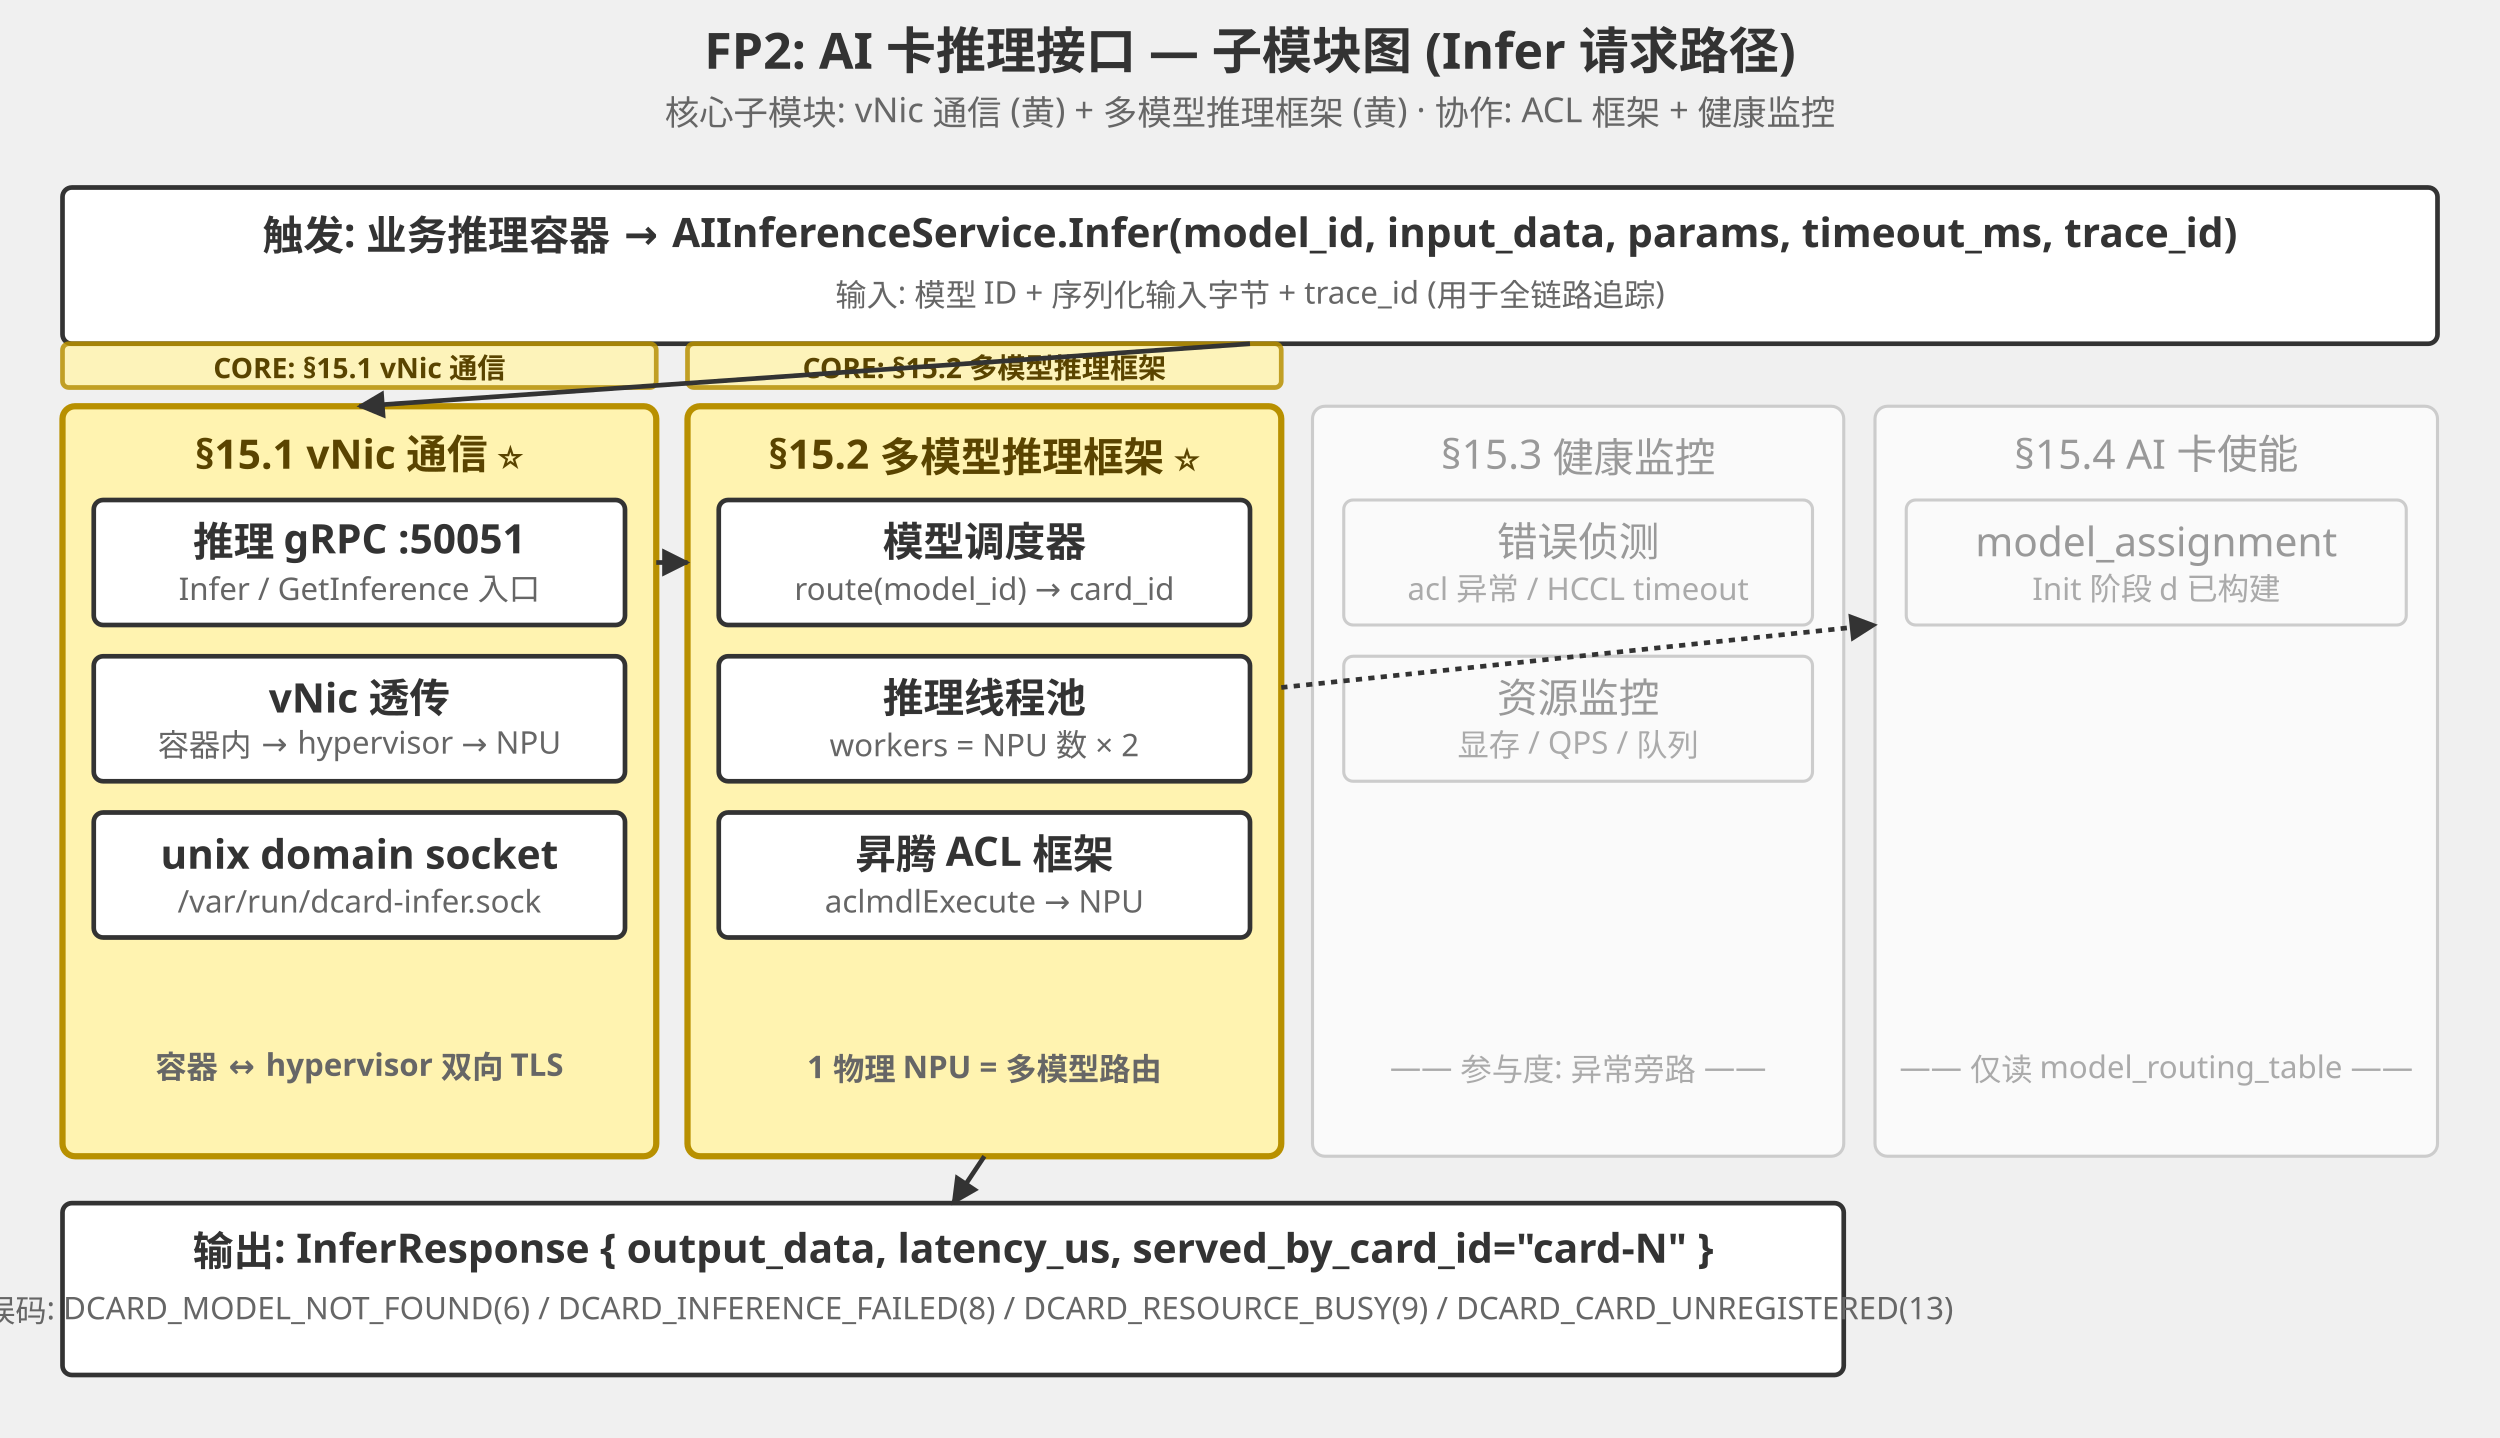
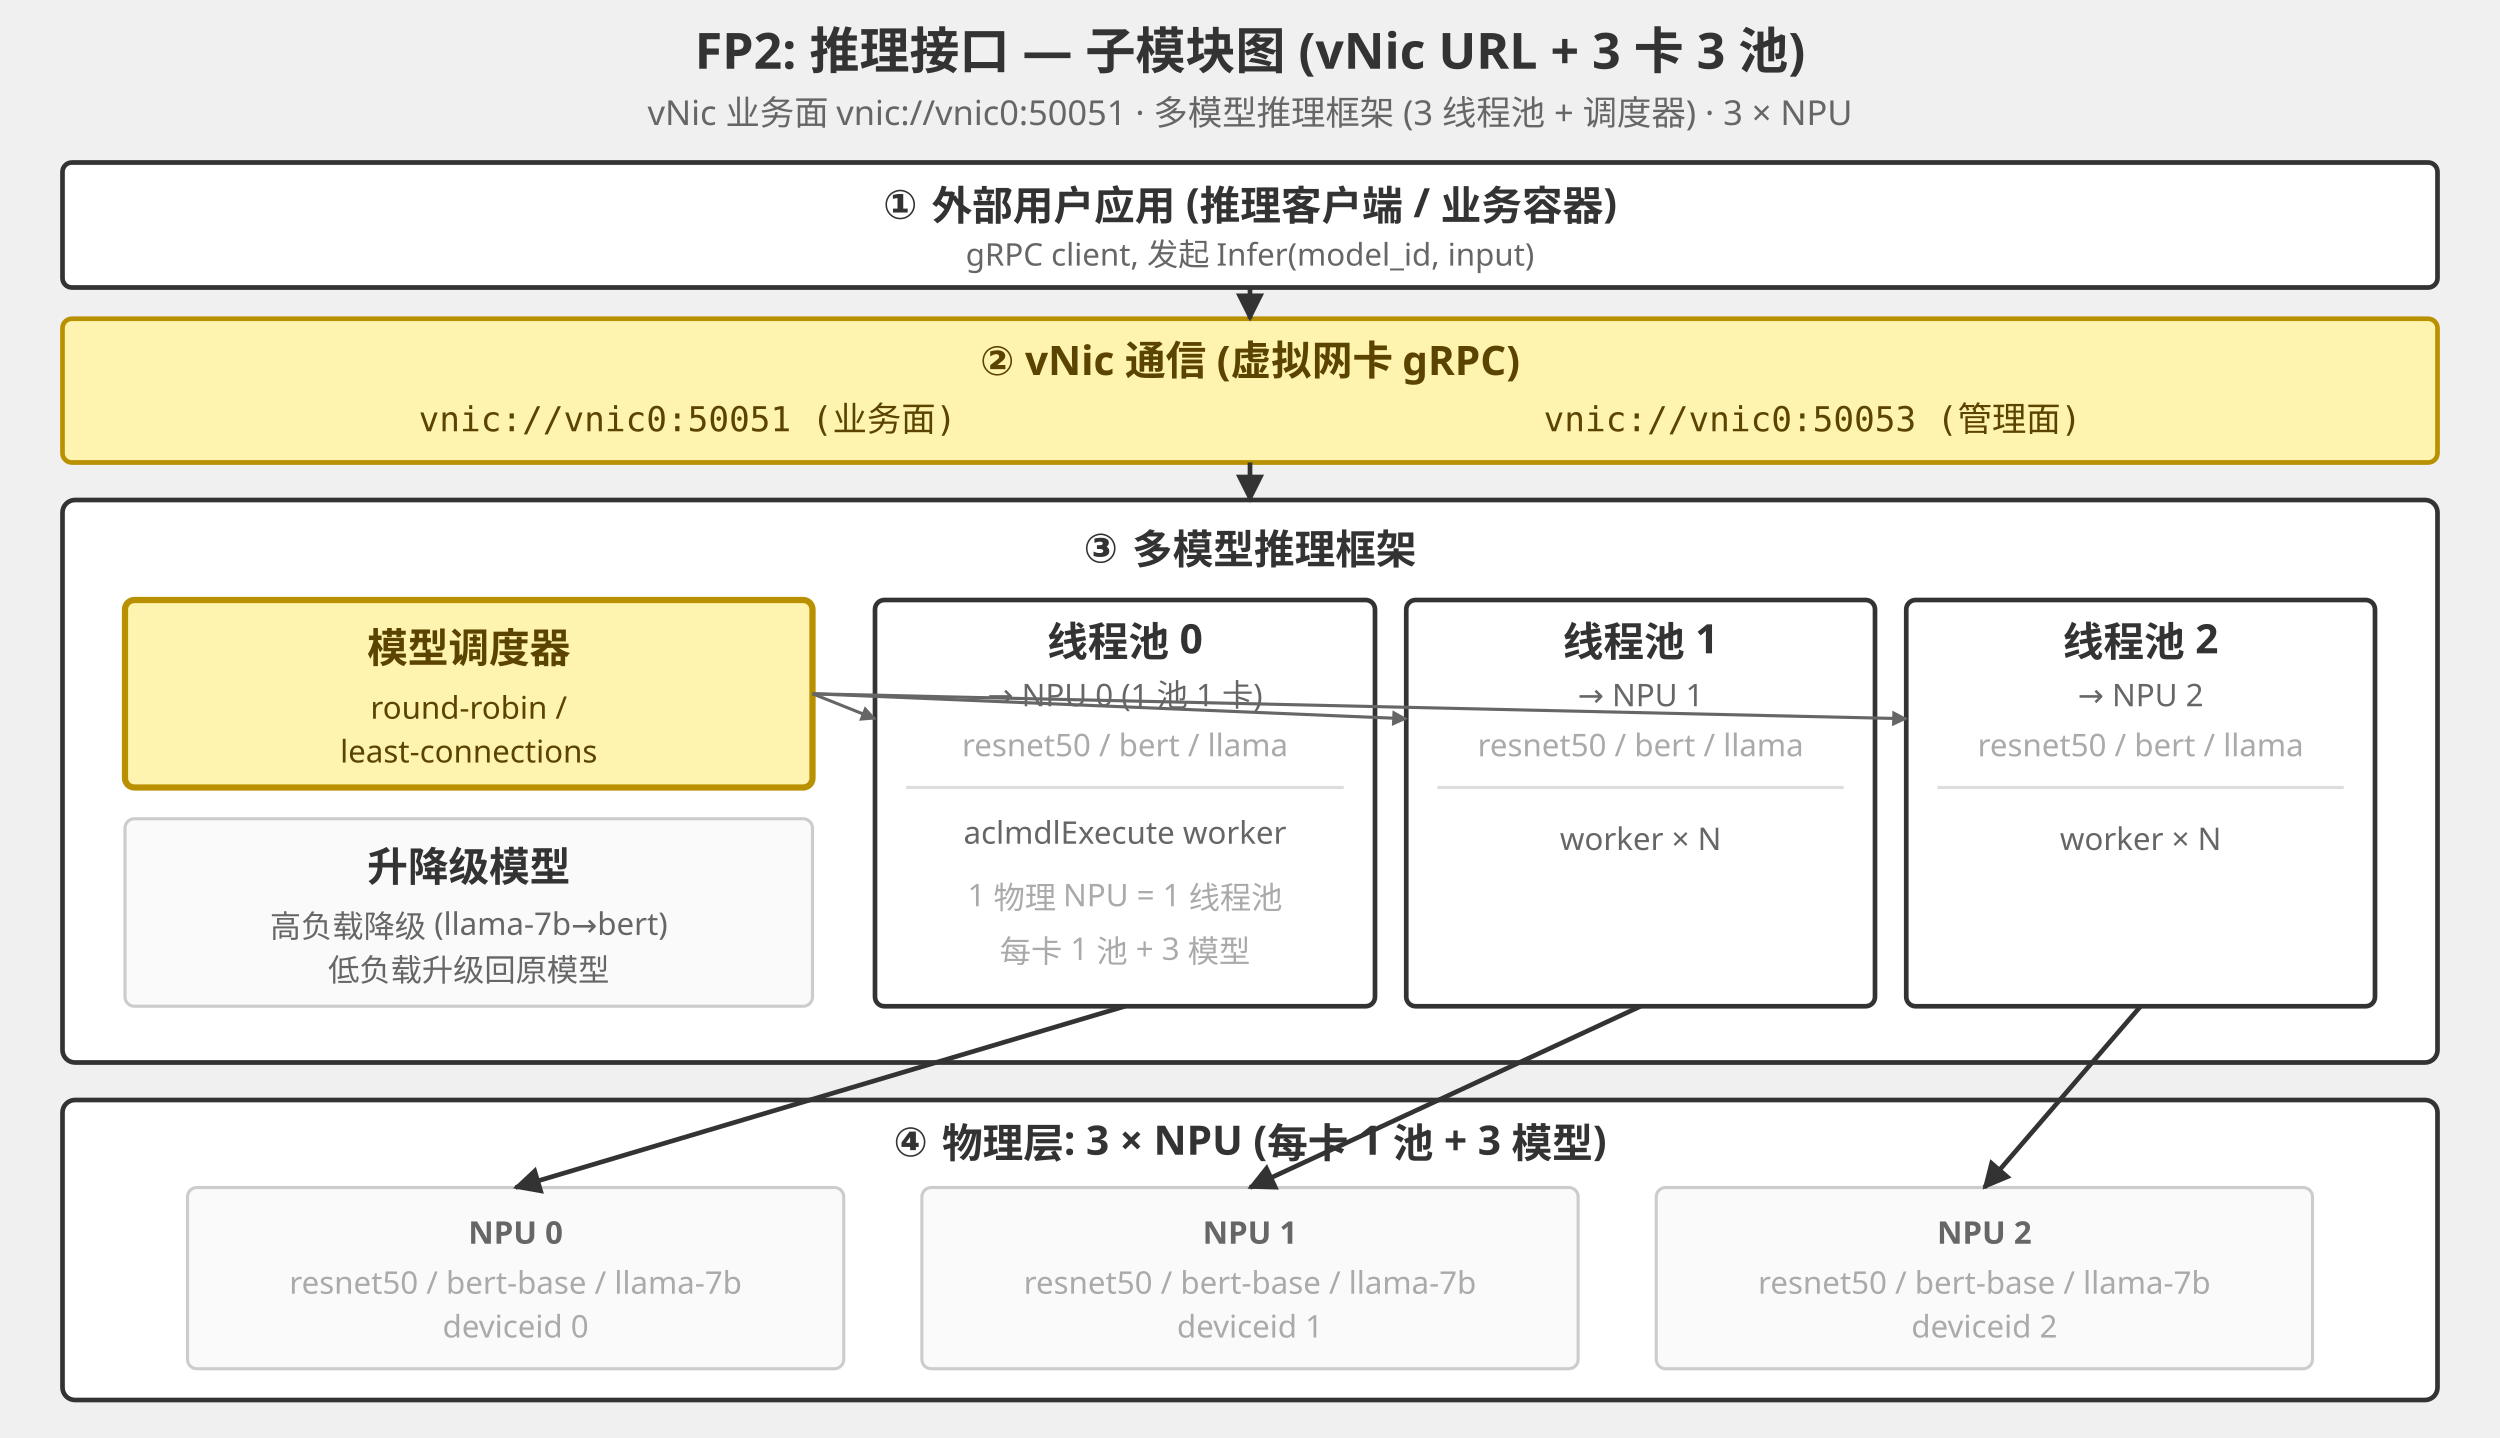
<svg xmlns="http://www.w3.org/2000/svg" viewBox="0 0 800 460" font-family="sans-serif">
  <style>
    .box { fill: #fff; stroke: #333; stroke-width: 1.5; }
    .box-core { fill: #fff3b0; stroke: #b89000; stroke-width: 2; }
    .box-fade { fill: #fafafa; stroke: #ccc; stroke-width: 1; }
    .label { fill: #333; font-size: 13px; font-weight: 600; text-anchor: middle; }
    .label-core { fill: #5a4400; font-size: 13px; font-weight: 700; text-anchor: middle; }
-     .label-fade { fill: #999; font-size: 13px; text-anchor: middle; }
    .sub { fill: #666; font-size: 10px; text-anchor: middle; }
    .sub-fade { fill: #aaa; font-size: 10px; text-anchor: middle; }
    .arrow { stroke: #333; stroke-width: 1.5; fill: none; marker-end: url(#arr); }
    .arrow-thin { stroke: #666; stroke-width: 1; fill: none; marker-end: url(#arr2); }
    .callout-core { fill: #fff3b0; stroke: #b89000; stroke-width: 1.5; }
-     .accent { fill: #3a4a6b; }
-     .accent-text { fill: #fff; font-size: 11px; font-weight: 600; text-anchor: middle; }
+     .mono { font-family: monospace; }
  </style>
  <defs>
    <marker id="arr" viewBox="0 0 10 10" refX="9" refY="5" markerWidth="6" markerHeight="6" orient="auto">
      <path d="M0,0 L10,5 L0,10 z" fill="#333" />
    </marker>
    <marker id="arr2" viewBox="0 0 10 10" refX="9" refY="5" markerWidth="5" markerHeight="5" orient="auto">
      <path d="M0,0 L10,5 L0,10 z" fill="#666" />
    </marker>
  </defs>
-   <text x="400" y="22" text-anchor="middle" fill="#333" font-size="16" font-weight="600">FP2: AI 卡推理接口 — 子模块图 (Infer 请求路径)</text>
-   <text x="400" y="40" text-anchor="middle" fill="#666" font-size="11">核心子模块: vNic 通信 (黄) + 多模型推理框架 (黄) · 协作: ACL 框架 + 健康监控</text>
-   <rect class="box" x="20" y="60" width="760" height="50" rx="3" />
-   <text x="400" y="80" class="label" font-size="12">触发: 业务推理容器 → AIInferenceService.Infer(model_id, input_data, params, timeout_ms, trace_id)</text>
-   <text x="400" y="98" class="sub">输入: 模型 ID + 序列化输入字节 + trace_id (用于全链路追踪)</text>
-   <rect class="box-core" x="20" y="130" width="190" height="240" rx="4" />
-   <text x="115" y="150" class="label-core">§15.1 vNic 通信 ⭐</text>
-   <rect class="box" x="30" y="160" width="170" height="40" rx="3" />
-   <text x="115" y="178" class="label" font-size="11">推理 gRPC :50051</text>
-   <text x="115" y="192" class="sub" font-size="9">Infer / GetInference 入口</text>
-   <rect class="box" x="30" y="210" width="170" height="40" rx="3" />
-   <text x="115" y="228" class="label" font-size="11">vNic 透传</text>
-   <text x="115" y="242" class="sub" font-size="9">容器内 → hypervisor → NPU</text>
-   <rect class="box" x="30" y="260" width="170" height="40" rx="3" />
-   <text x="115" y="278" class="label" font-size="11">unix domain socket</text>
-   <text x="115" y="292" class="sub" font-size="9">/var/run/dcard-infer.sock</text>
-   <text x="115" y="345" class="sub" font-weight="600">容器 ↔ hypervisor 双向 TLS</text>
-   <rect class="box-core" x="220" y="130" width="190" height="240" rx="4" />
-   <text x="315" y="150" class="label-core">§15.2 多模型推理框架 ⭐</text>
-   <rect class="box" x="230" y="160" width="170" height="40" rx="3" />
-   <text x="315" y="178" class="label" font-size="11">模型调度器</text>
-   <text x="315" y="192" class="sub" font-size="9">route(model_id) → card_id</text>
-   <rect class="box" x="230" y="210" width="170" height="40" rx="3" />
-   <text x="315" y="228" class="label" font-size="11">推理线程池</text>
-   <text x="315" y="242" class="sub" font-size="9">workers = NPU 数 × 2</text>
-   <rect class="box" x="230" y="260" width="170" height="40" rx="3" />
-   <text x="315" y="278" class="label" font-size="11">昇腾 ACL 框架</text>
-   <text x="315" y="292" class="sub" font-size="9">aclmdlExecute → NPU</text>
-   <text x="315" y="345" class="sub" font-weight="600">1 物理 NPU = 多模型路由</text>
-   <rect class="box-fade" x="420" y="130" width="170" height="240" rx="4" />
-   <text x="505" y="150" class="label-fade">§15.3 健康监控</text>
-   <rect class="box-fade" x="430" y="160" width="150" height="40" rx="3" />
-   <text x="505" y="178" class="label-fade" font-size="11">错误侦测</text>
-   <text x="505" y="192" class="sub-fade" font-size="9">acl 异常 / HCCL timeout</text>
-   <rect class="box-fade" x="430" y="210" width="150" height="40" rx="3" />
-   <text x="505" y="228" class="label-fade" font-size="11">资源监控</text>
-   <text x="505" y="242" class="sub-fade" font-size="9">显存 / QPS / 队列</text>
-   <text x="505" y="345" class="sub-fade" font-size="9">—— 参与度: 异常旁路 ——</text>
-   <rect class="box-fade" x="600" y="130" width="180" height="240" rx="4" />
-   <text x="690" y="150" class="label-fade">§15.4 AI 卡使能</text>
-   <rect class="box-fade" x="610" y="160" width="160" height="40" rx="3" />
-   <text x="690" y="178" class="label-fade" font-size="11">model_assignment</text>
-   <text x="690" y="192" class="sub-fade" font-size="9">Init 阶段 d 已构建</text>
-   <text x="690" y="345" class="sub-fade" font-size="9">—— 仅读 model_routing_table ——</text>
-   <rect class="box-fade" x="600" y="385" width="180" height="0" rx="4" />
-   <rect class="box" x="20" y="385" width="570" height="55" rx="3" />
-   <text x="305" y="405" class="label" font-size="12">输出: InferResponse { output_data, latency_us, served_by_card_id="card-N" }</text>
-   <text x="305" y="423" class="sub">错误码: DCARD_MODEL_NOT_FOUND(6) / DCARD_INFERENCE_FAILED(8) / DCARD_RESOURCE_BUSY(9) / DCARD_CARD_UNREGISTERED(13)</text>
-   <rect class="callout-core" x="20" y="110" width="190" height="14" rx="2" opacity="0.85" />
-   <text x="115" y="121" text-anchor="middle" fill="#5a4400" font-size="9" font-weight="700">CORE: §15.1 vNic 通信</text>
-   <rect class="callout-core" x="220" y="110" width="190" height="14" rx="2" opacity="0.85" />
-   <text x="315" y="121" text-anchor="middle" fill="#5a4400" font-size="9" font-weight="700">CORE: §15.2 多模型推理框架</text>
-   <line class="arrow" x1="400" y1="110" x2="115" y2="130" />
-   <line class="arrow" x1="210" y1="180" x2="220" y2="180" />
-   <line class="arrow" x1="410" y1="220" x2="600" y2="200" stroke="#bbb" stroke-dasharray="2,2" />
-   <line class="arrow" x1="315" y1="370" x2="305" y2="385" />
+   <text x="400" y="22" text-anchor="middle" fill="#333" font-size="16" font-weight="600">FP2: 推理接口 — 子模块图 (vNic URL + 3 卡 3 池)</text>
+   <text x="400" y="40" text-anchor="middle" fill="#666" font-size="11">vNic 业务面 vnic://vnic0:50051 · 多模型推理框架 (3 线程池 + 调度器) · 3 × NPU</text>
+   <rect class="box" x="20" y="52" width="760" height="40" rx="3" />
+   <text x="400" y="70" class="label" font-size="12">① 外部用户应用 (推理客户端 / 业务容器)</text>
+   <text x="400" y="85" class="sub">gRPC client, 发起 Infer(model_id, input)</text>
+   <rect class="callout-core" x="20" y="102" width="760" height="46" rx="3" />
+   <text x="400" y="120" class="label-core" font-size="12">② vNic 通信 (虚拟网卡 gRPC)</text>
+   <text x="220" y="138" text-anchor="middle" fill="#5a4400" font-size="11" font-family="monospace">vnic://vnic0:50051 (业务面)</text>
+   <text x="580" y="138" text-anchor="middle" fill="#5a4400" font-size="11" font-family="monospace">vnic://vnic0:50053 (管理面)</text>
+   <line class="arrow" x1="400" y1="92" x2="400" y2="102" />
+   <rect class="box" x="20" y="160" width="760" height="180" rx="4" />
+   <text x="400" y="180" class="label">③ 多模型推理框架</text>
+   <rect class="box-core" x="40" y="192" width="220" height="60" rx="3" />
+   <text x="150" y="212" class="label-core" font-size="12">模型调度器</text>
+   <text x="150" y="230" text-anchor="middle" fill="#5a4400" font-size="10">round-robin /</text>
+   <text x="150" y="244" text-anchor="middle" fill="#5a4400" font-size="10">least-connections</text>
+   <rect class="box-fade" x="40" y="262" width="220" height="60" rx="3" />
+   <text x="150" y="282" class="label" font-size="12">升降级模型</text>
+   <text x="150" y="300" class="sub">高负载降级 (llama-7b→bert)</text>
+   <text x="150" y="314" class="sub">低负载升级回原模型</text>
+   <rect class="box" x="280" y="192" width="160" height="130" rx="3" />
+   <text x="360" y="210" class="label" font-size="12">线程池 0</text>
+   <text x="360" y="226" class="sub">→ NPU 0 (1 池 1 卡)</text>
+   <text x="360" y="242" class="sub-fade" font-size="9">resnet50 / bert / llama</text>
+   <line x1="290" y1="252" x2="430" y2="252" stroke="#ddd" />
+   <text x="360" y="270" class="sub">aclmdlExecute worker</text>
+   <text x="360" y="290" class="sub-fade" font-size="9">1 物理 NPU = 1 线程池</text>
+   <text x="360" y="308" class="sub-fade" font-size="9">每卡 1 池 + 3 模型</text>
+   <rect class="box" x="450" y="192" width="150" height="130" rx="3" />
+   <text x="525" y="210" class="label" font-size="12">线程池 1</text>
+   <text x="525" y="226" class="sub">→ NPU 1</text>
+   <text x="525" y="242" class="sub-fade" font-size="9">resnet50 / bert / llama</text>
+   <line x1="460" y1="252" x2="590" y2="252" stroke="#ddd" />
+   <text x="525" y="272" class="sub">worker × N</text>
+   <rect class="box" x="610" y="192" width="150" height="130" rx="3" />
+   <text x="685" y="210" class="label" font-size="12">线程池 2</text>
+   <text x="685" y="226" class="sub">→ NPU 2</text>
+   <text x="685" y="242" class="sub-fade" font-size="9">resnet50 / bert / llama</text>
+   <line x1="620" y1="252" x2="750" y2="252" stroke="#ddd" />
+   <text x="685" y="272" class="sub">worker × N</text>
+   <line class="arrow-thin" x1="260" y1="222" x2="280" y2="230" />
+   <line class="arrow-thin" x1="260" y1="222" x2="450" y2="230" />
+   <line class="arrow-thin" x1="260" y1="222" x2="610" y2="230" />
+   <line class="arrow" x1="400" y1="148" x2="400" y2="160" />
+   <rect class="box" x="20" y="352" width="760" height="96" rx="4" />
+   <text x="400" y="370" class="label" font-size="12">④ 物理层: 3 × NPU (每卡 1 池 + 3 模型)</text>
+   <rect class="box-fade" x="60" y="380" width="210" height="58" rx="3" />
+   <text x="165" y="398" class="sub" font-weight="600">NPU 0</text>
+   <text x="165" y="414" class="sub-fade" font-size="9">resnet50 / bert-base / llama-7b</text>
+   <text x="165" y="428" class="sub-fade" font-size="9">deviceid 0</text>
+   <rect class="box-fade" x="295" y="380" width="210" height="58" rx="3" />
+   <text x="400" y="398" class="sub" font-weight="600">NPU 1</text>
+   <text x="400" y="414" class="sub-fade" font-size="9">resnet50 / bert-base / llama-7b</text>
+   <text x="400" y="428" class="sub-fade" font-size="9">deviceid 1</text>
+   <rect class="box-fade" x="530" y="380" width="210" height="58" rx="3" />
+   <text x="635" y="398" class="sub" font-weight="600">NPU 2</text>
+   <text x="635" y="414" class="sub-fade" font-size="9">resnet50 / bert-base / llama-7b</text>
+   <text x="635" y="428" class="sub-fade" font-size="9">deviceid 2</text>
+   <line class="arrow" x1="360" y1="322" x2="165" y2="380" />
+   <line class="arrow" x1="525" y1="322" x2="400" y2="380" />
+   <line class="arrow" x1="685" y1="322" x2="635" y2="380" />
</svg>
